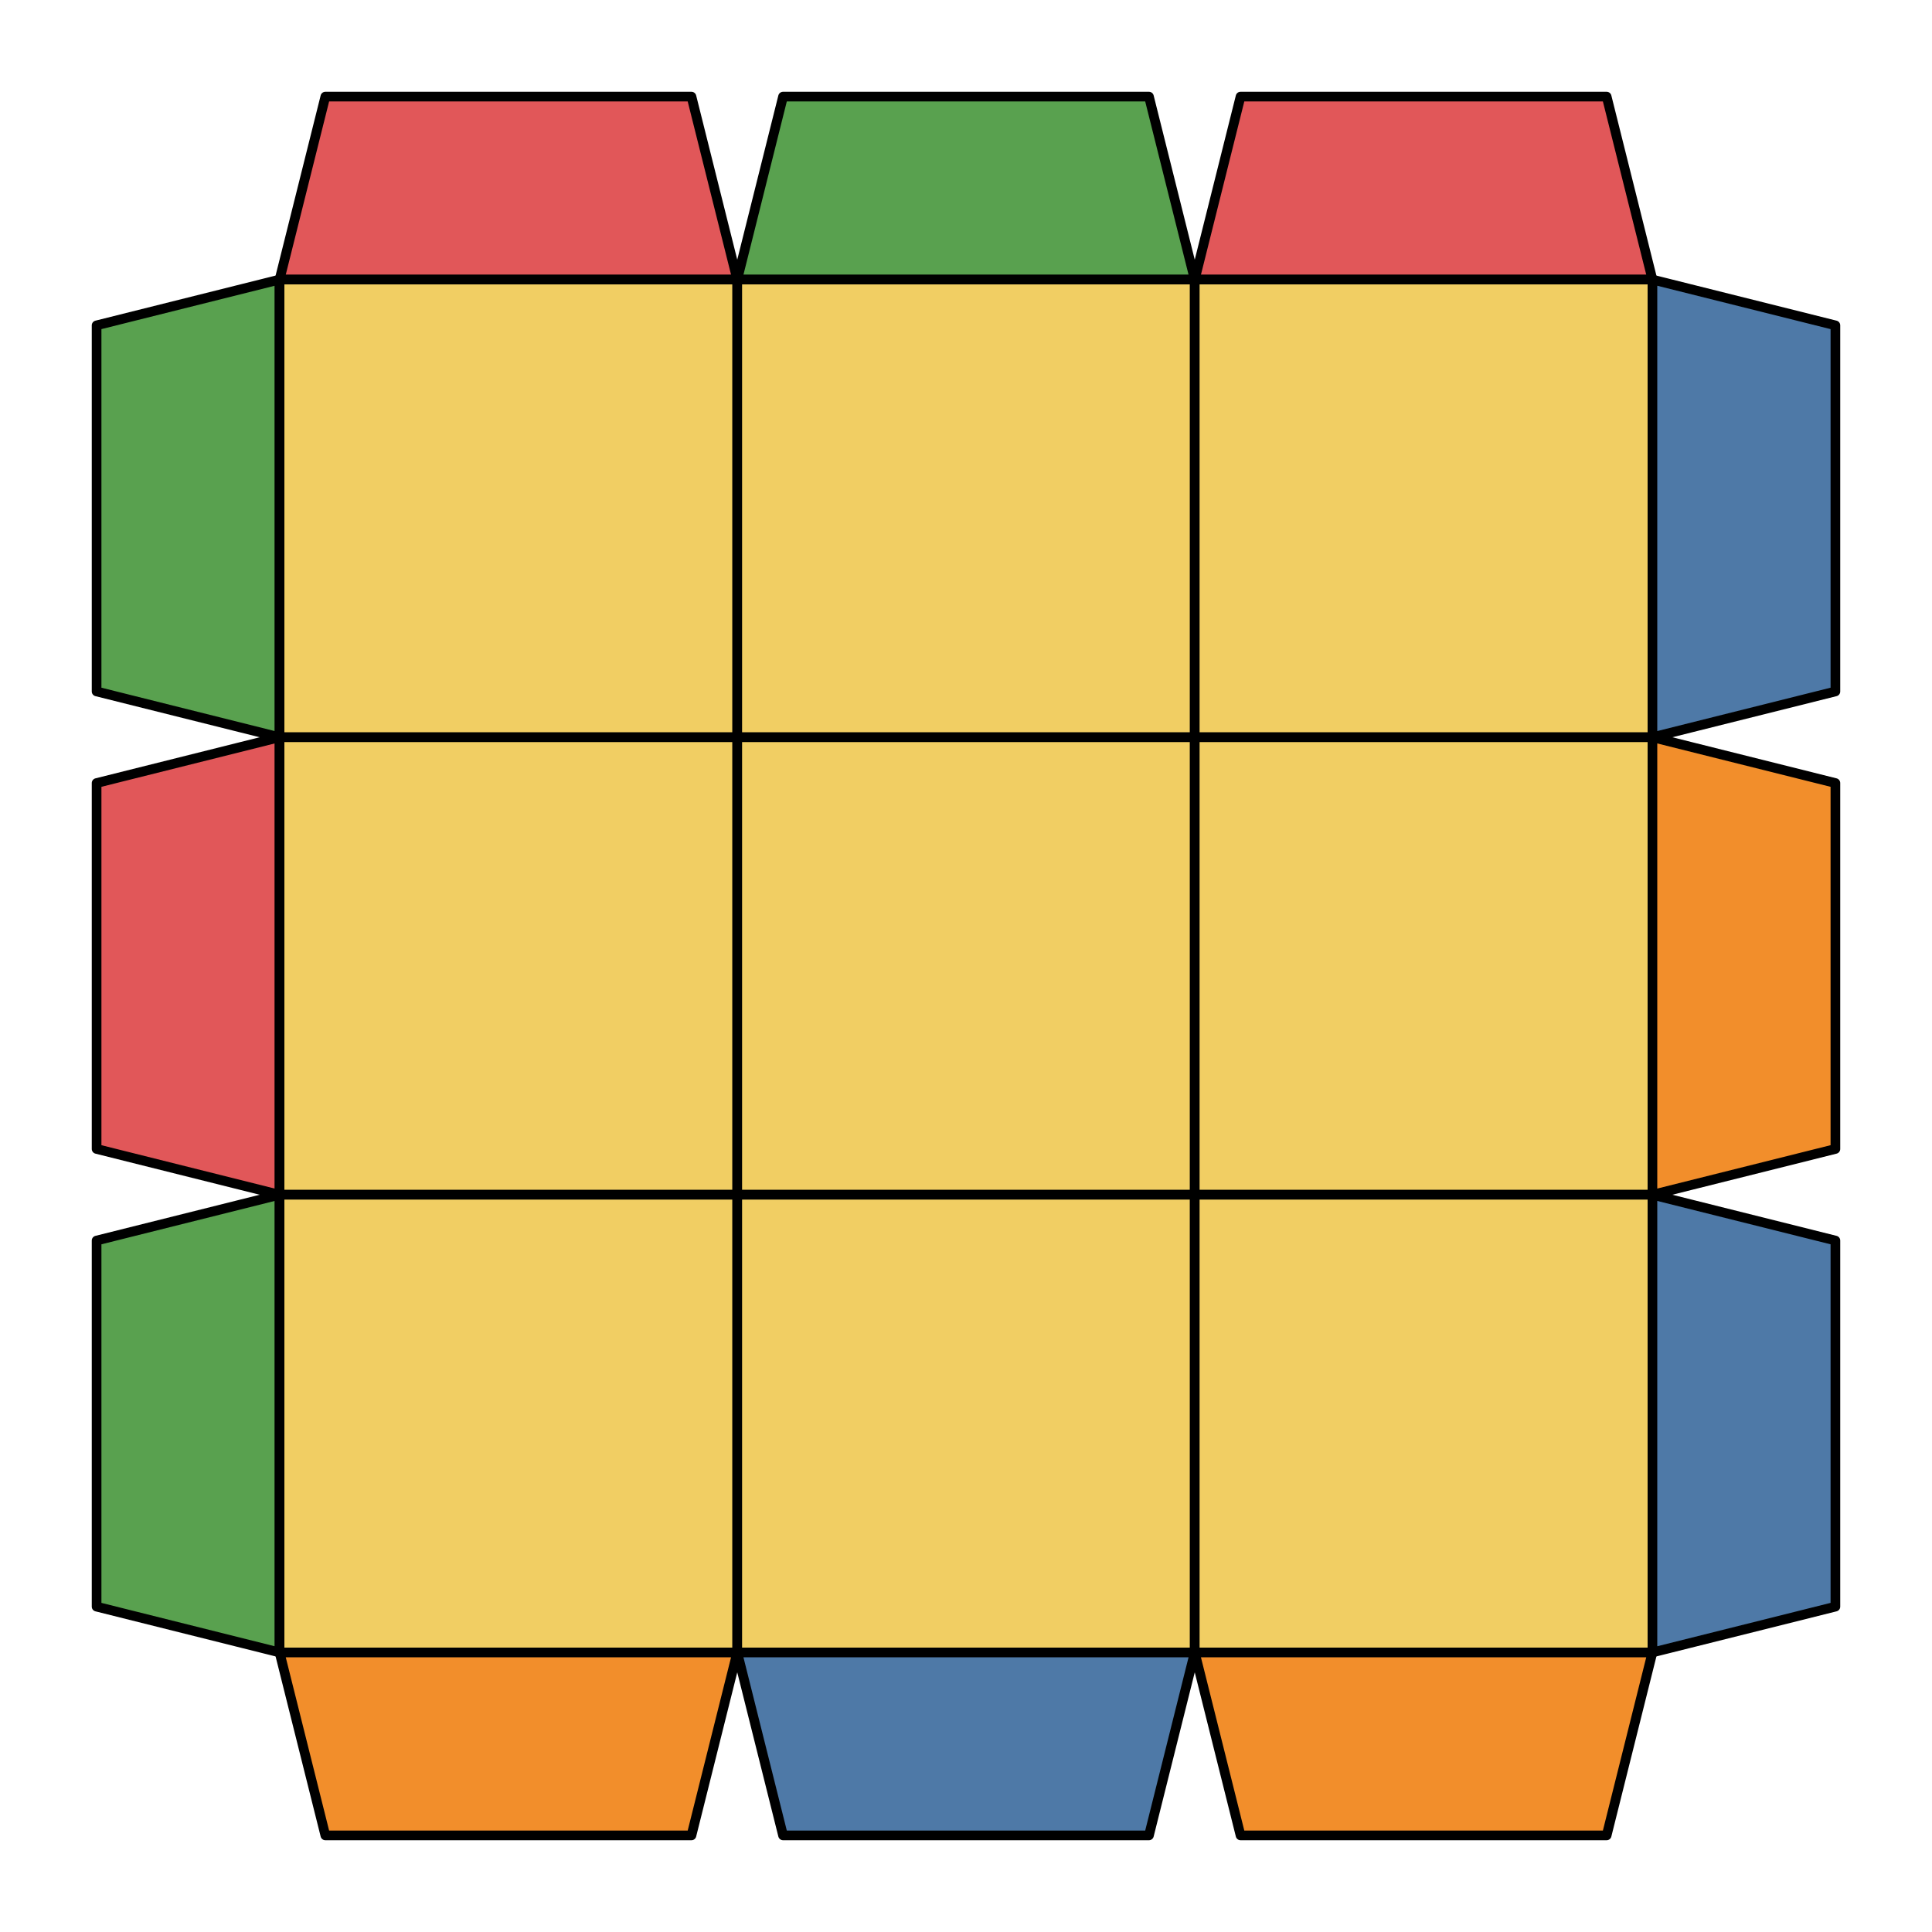
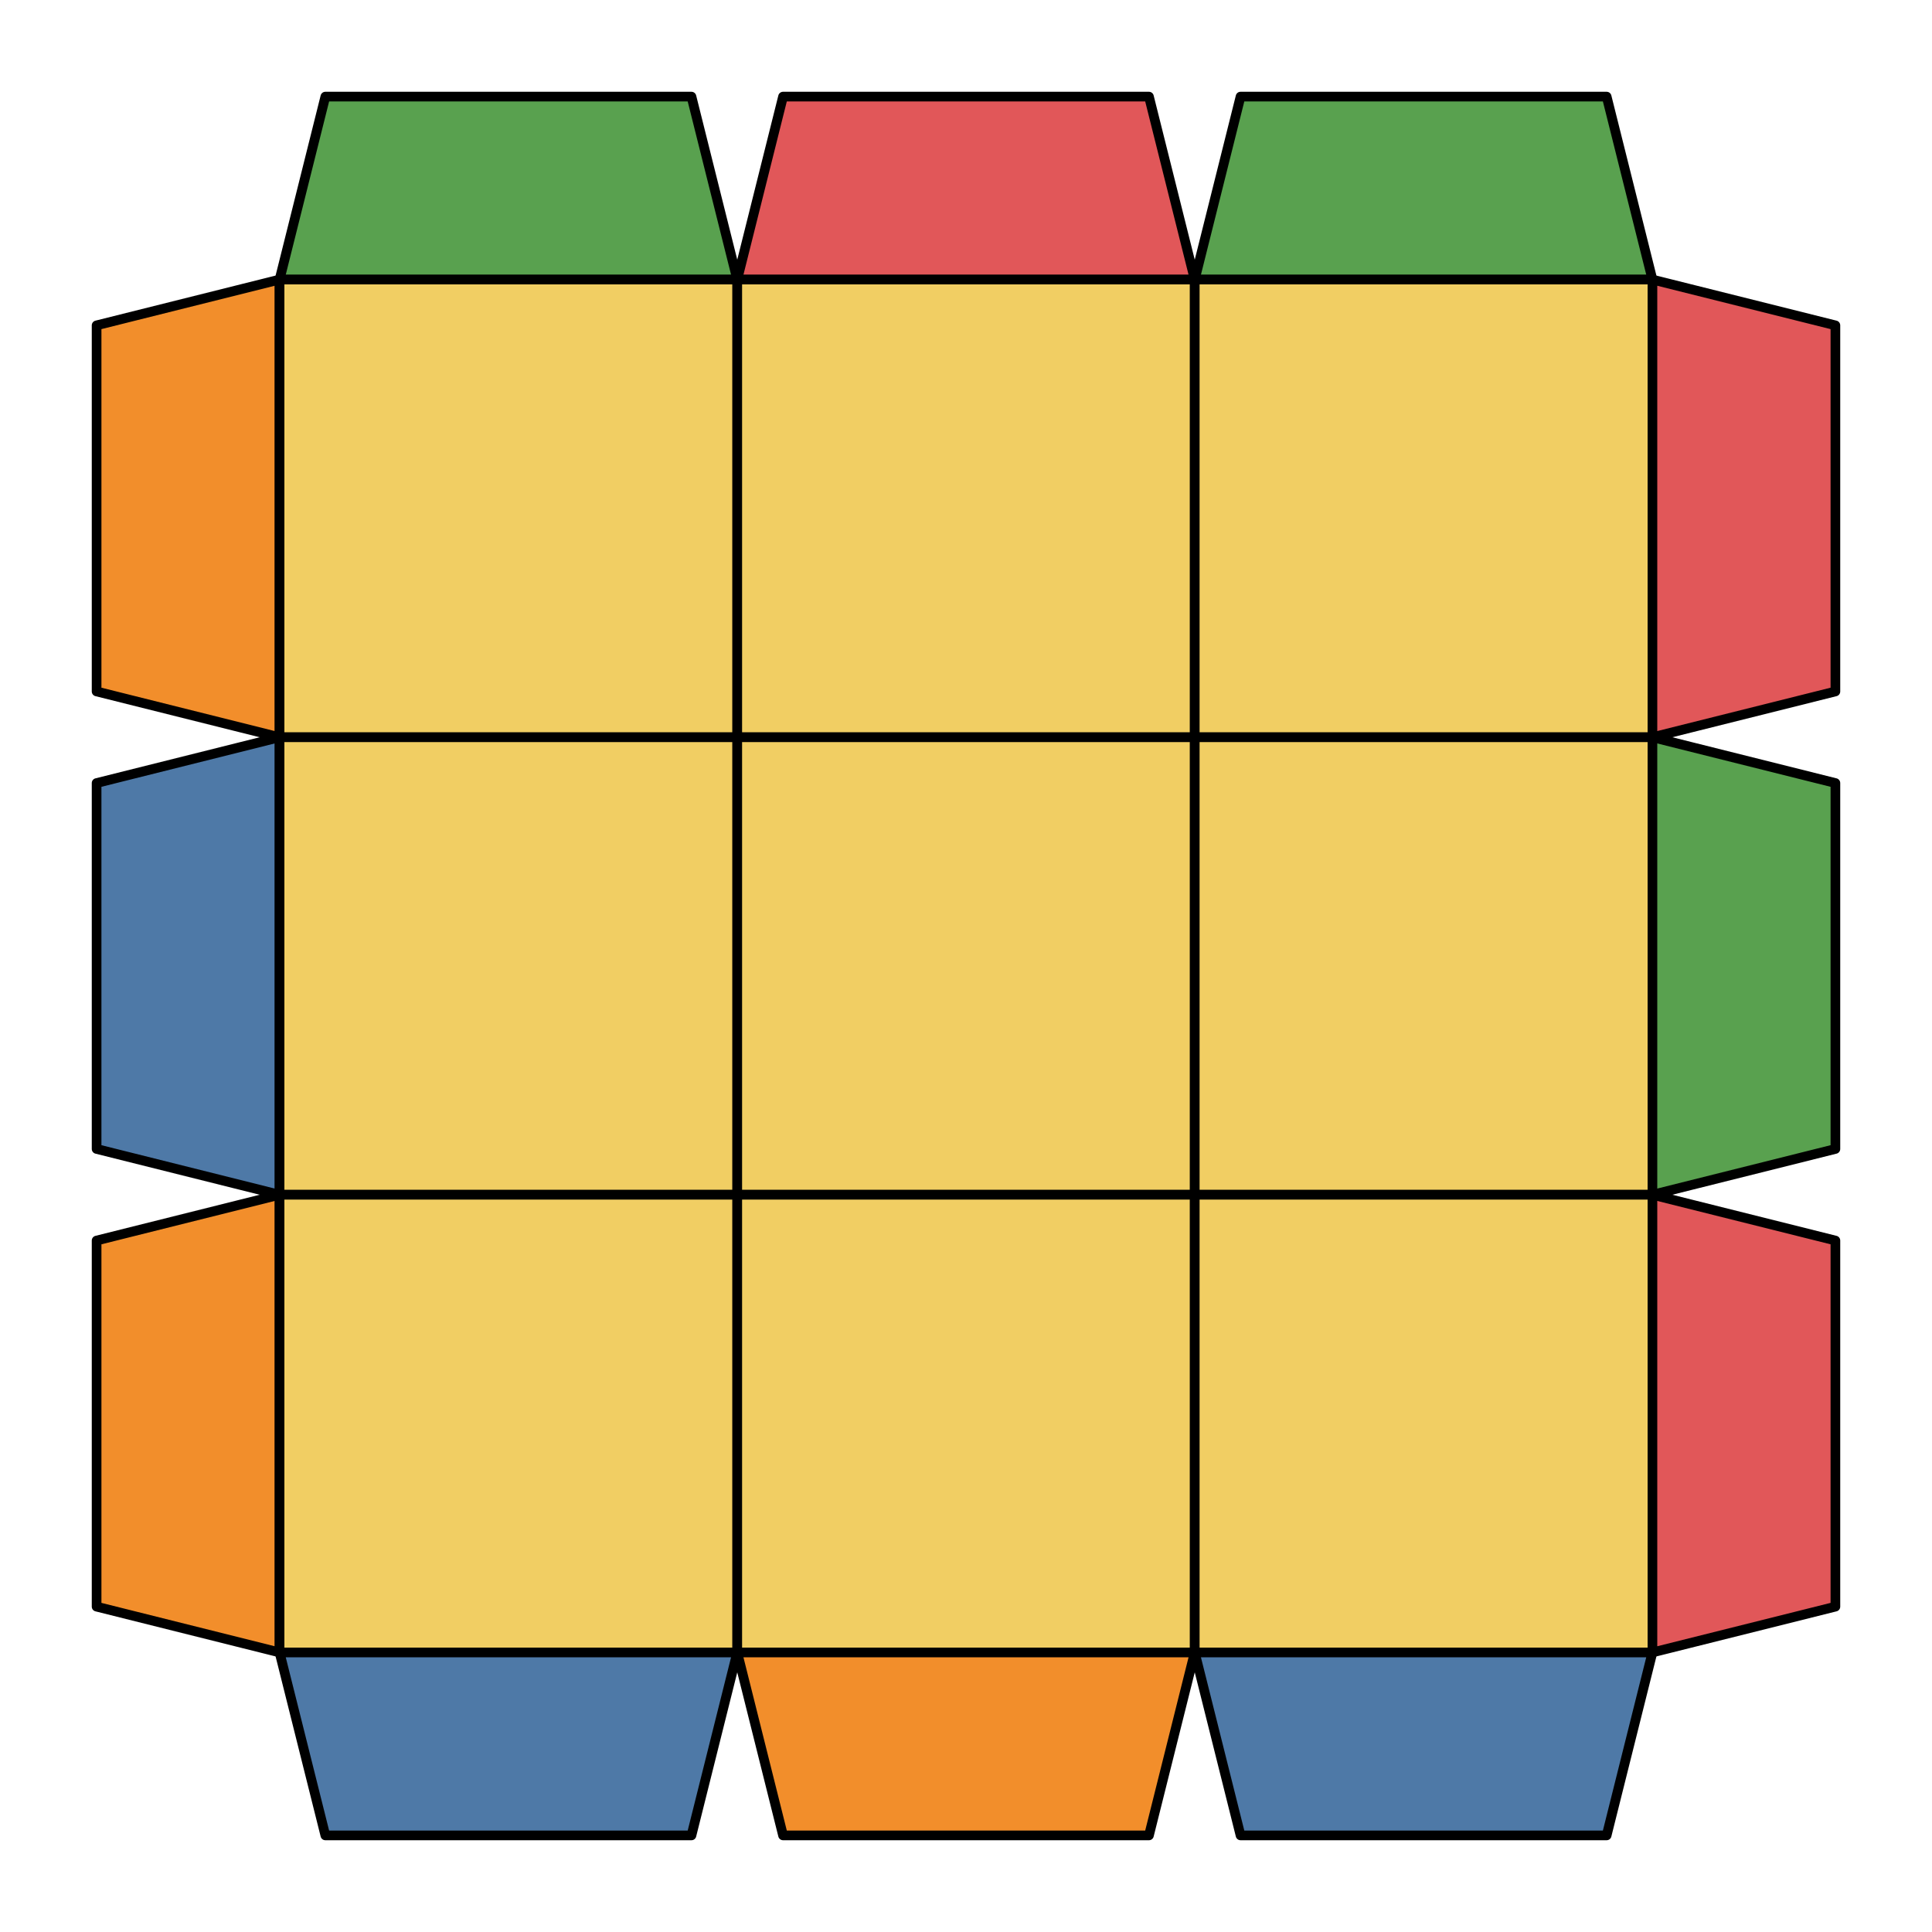
<svg xmlns="http://www.w3.org/2000/svg" viewBox="0 0 100.0 100.0">
  <style>
polygon { stroke: black; stroke-width: 0.5px; stroke-linejoin: round;}
</style>
-   <polygon fill="#E15759" points="16.84 5.00 35.79 5.00 38.16 14.47 14.47 14.47" />
-   <polygon fill="#59A14F" points="40.53 5.00 59.47 5.00 61.84 14.47 38.16 14.47" />
-   <polygon fill="#E15759" points="64.21 5.00 83.16 5.00 85.53 14.47 61.84 14.47" />
-   <polygon fill="#59A14F" points="5.00 16.84 14.47 14.47 14.47 38.16 5.00 35.79" />
+   <polygon fill="#59A14F" points="16.84 5.00 35.79 5.00 38.16 14.47 14.47 14.47" />
+   <polygon fill="#E15759" points="40.53 5.00 59.47 5.00 61.84 14.47 38.16 14.47" />
+   <polygon fill="#59A14F" points="64.21 5.00 83.16 5.00 85.53 14.47 61.84 14.47" />
+   <polygon fill="#F28E2B" points="5.00 16.84 14.47 14.47 14.47 38.16 5.00 35.79" />
  <polygon fill="#F1CE63" points="14.47 14.47 38.16 14.47 38.16 38.16 14.47 38.16" />
  <polygon fill="#F1CE63" points="38.16 14.47 61.84 14.47 61.84 38.16 38.16 38.16" />
  <polygon fill="#F1CE63" points="61.84 14.47 85.53 14.47 85.53 38.16 61.84 38.16" />
-   <polygon fill="#4E79A7" points="85.53 14.47 95.00 16.84 95.00 35.79 85.53 38.16" />
-   <polygon fill="#E15759" points="5.00 40.53 14.47 38.16 14.47 61.84 5.00 59.47" />
+   <polygon fill="#E15759" points="85.53 14.47 95.00 16.84 95.00 35.79 85.53 38.16" />
+   <polygon fill="#4E79A7" points="5.00 40.53 14.47 38.16 14.47 61.84 5.00 59.47" />
  <polygon fill="#F1CE63" points="14.47 38.16 38.16 38.16 38.16 61.84 14.47 61.84" />
  <polygon fill="#F1CE63" points="38.16 38.16 61.84 38.16 61.84 61.84 38.16 61.84" />
  <polygon fill="#F1CE63" points="61.84 38.16 85.53 38.16 85.53 61.84 61.84 61.84" />
-   <polygon fill="#F28E2B" points="85.53 38.16 95.00 40.53 95.00 59.47 85.53 61.84" />
-   <polygon fill="#59A14F" points="5.00 64.21 14.47 61.84 14.47 85.53 5.00 83.16" />
+   <polygon fill="#59A14F" points="85.53 38.16 95.00 40.53 95.00 59.47 85.53 61.84" />
+   <polygon fill="#F28E2B" points="5.00 64.21 14.47 61.84 14.47 85.53 5.00 83.16" />
  <polygon fill="#F1CE63" points="14.47 61.84 38.16 61.84 38.16 85.53 14.47 85.53" />
  <polygon fill="#F1CE63" points="38.16 61.84 61.84 61.84 61.84 85.53 38.16 85.53" />
  <polygon fill="#F1CE63" points="61.84 61.84 85.53 61.84 85.53 85.53 61.84 85.53" />
-   <polygon fill="#4E79A7" points="85.53 61.84 95.00 64.21 95.00 83.16 85.53 85.53" />
-   <polygon fill="#F28E2B" points="14.47 85.53 38.16 85.53 35.79 95.00 16.84 95.00" />
-   <polygon fill="#4E79A7" points="38.16 85.53 61.84 85.53 59.47 95.00 40.53 95.00" />
-   <polygon fill="#F28E2B" points="61.84 85.53 85.53 85.53 83.16 95.00 64.21 95.00" />
+   <polygon fill="#E15759" points="85.53 61.84 95.00 64.21 95.00 83.16 85.53 85.53" />
+   <polygon fill="#4E79A7" points="14.47 85.53 38.16 85.53 35.79 95.00 16.84 95.00" />
+   <polygon fill="#F28E2B" points="38.16 85.53 61.84 85.53 59.47 95.00 40.53 95.00" />
+   <polygon fill="#4E79A7" points="61.84 85.53 85.53 85.53 83.16 95.00 64.21 95.00" />
</svg>
